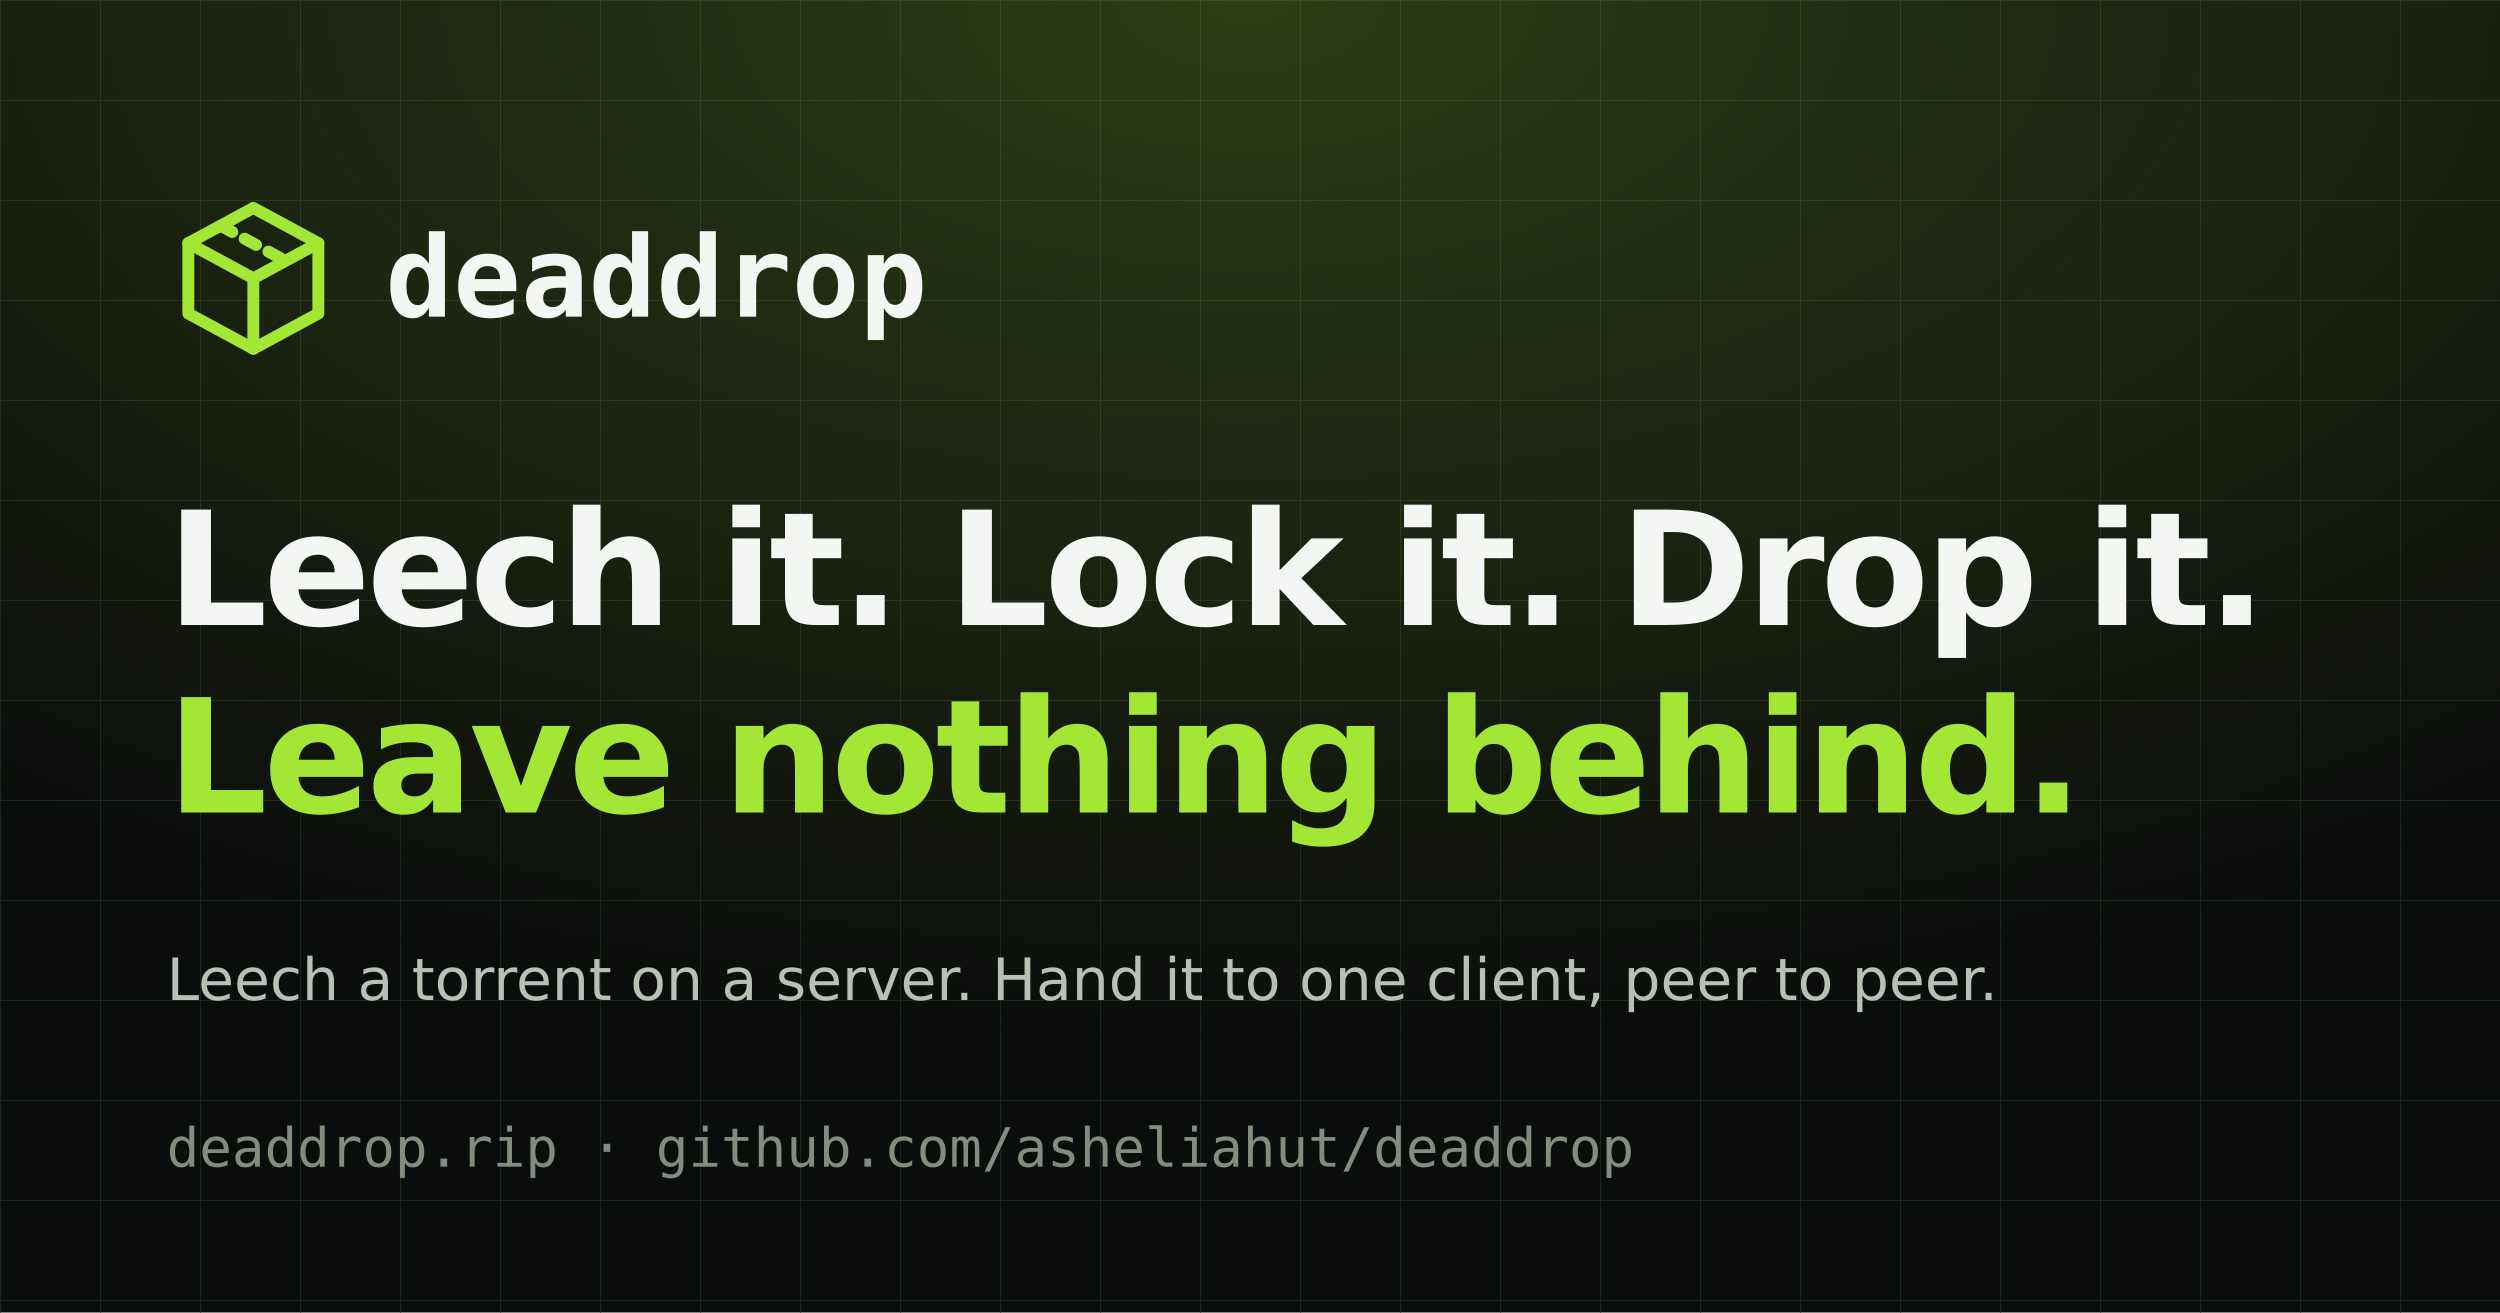
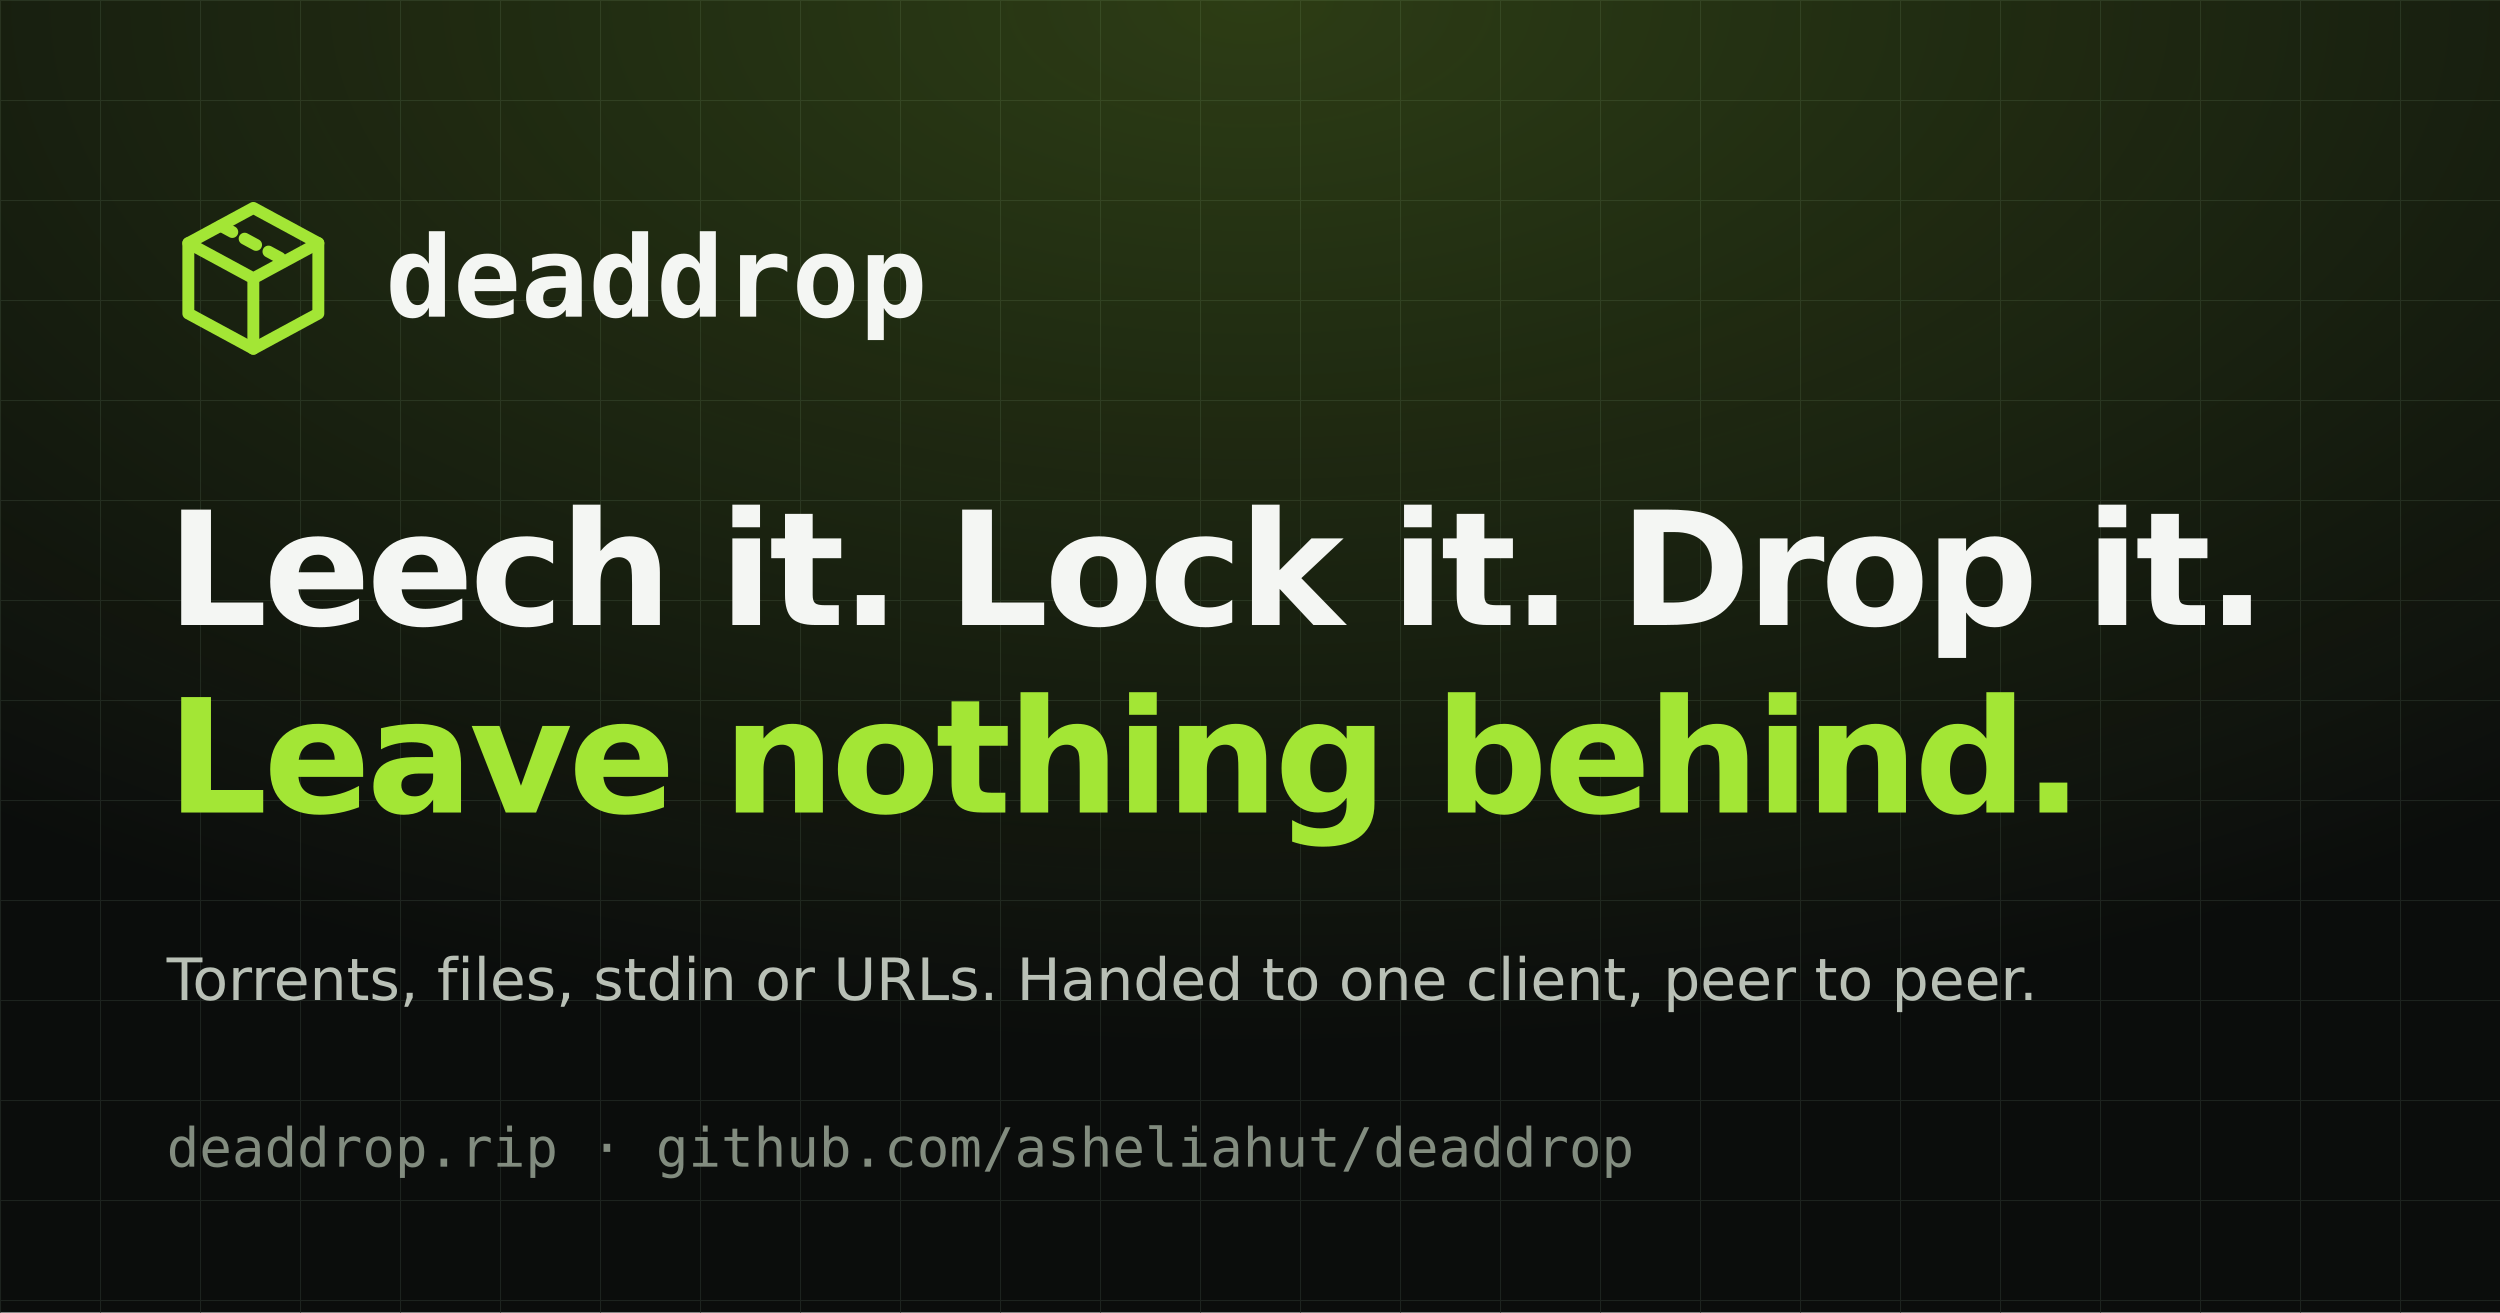
<svg xmlns="http://www.w3.org/2000/svg" width="1200" height="630" viewBox="0 0 1200 630">
  <defs>
    <pattern id="g" width="48" height="48" patternUnits="userSpaceOnUse">
      <path d="M48 0H0V48" fill="none" stroke="#1d231f" stroke-width="1" />
    </pattern>
    <radialGradient id="glow" cx="0.5" cy="0" r="0.8">
      <stop offset="0" stop-color="#a3e635" stop-opacity=".22" />
      <stop offset="1" stop-color="#a3e635" stop-opacity="0" />
    </radialGradient>
  </defs>
  <rect width="1200" height="630" fill="#0b0d0c" />
  <rect width="1200" height="630" fill="url(#g)" />
  <rect width="1200" height="630" fill="url(#glow)" />
  <g transform="translate(80 92) scale(2.6)" fill="none" stroke="#a3e635" stroke-width="2.2" stroke-linecap="round" stroke-linejoin="round">
    <path d="M16 3 4 9.5v13L16 29l12-6.5v-13Z" />
    <path d="M4 9.5 16 16l12-6.5M16 16v13" />
    <path d="M10 6.3 22 12.8" stroke-dasharray="2.4 2.6" />
  </g>
  <text x="185" y="152" font-family="DejaVu Sans Mono, monospace" font-weight="700" font-size="54" fill="#f4f6f3">deaddrop</text>
  <text x="80" y="300" font-family="DejaVu Sans, sans-serif" font-weight="700" font-size="76" fill="#f4f6f3" letter-spacing="-2">Leech it. Lock it. Drop it.</text>
  <text x="80" y="390" font-family="DejaVu Sans, sans-serif" font-weight="700" font-size="76" fill="#a3e635" letter-spacing="-2">Leave nothing behind.</text>
-   <text x="80" y="480" font-family="DejaVu Sans, sans-serif" font-size="28" fill="#b9c0b6">Leech a torrent on a server. Hand it to one client, peer to peer.</text>
+   <text x="80" y="480" font-family="DejaVu Sans, sans-serif" font-size="28" fill="#b9c0b6">Torrents, files, stdin or URLs. Handed to one client, peer to peer.</text>
  <text x="80" y="560" font-family="DejaVu Sans Mono, monospace" font-size="26" fill="#828c7f">deaddrop.rip  ·  github.com/asheliahut/deaddrop</text>
</svg>
